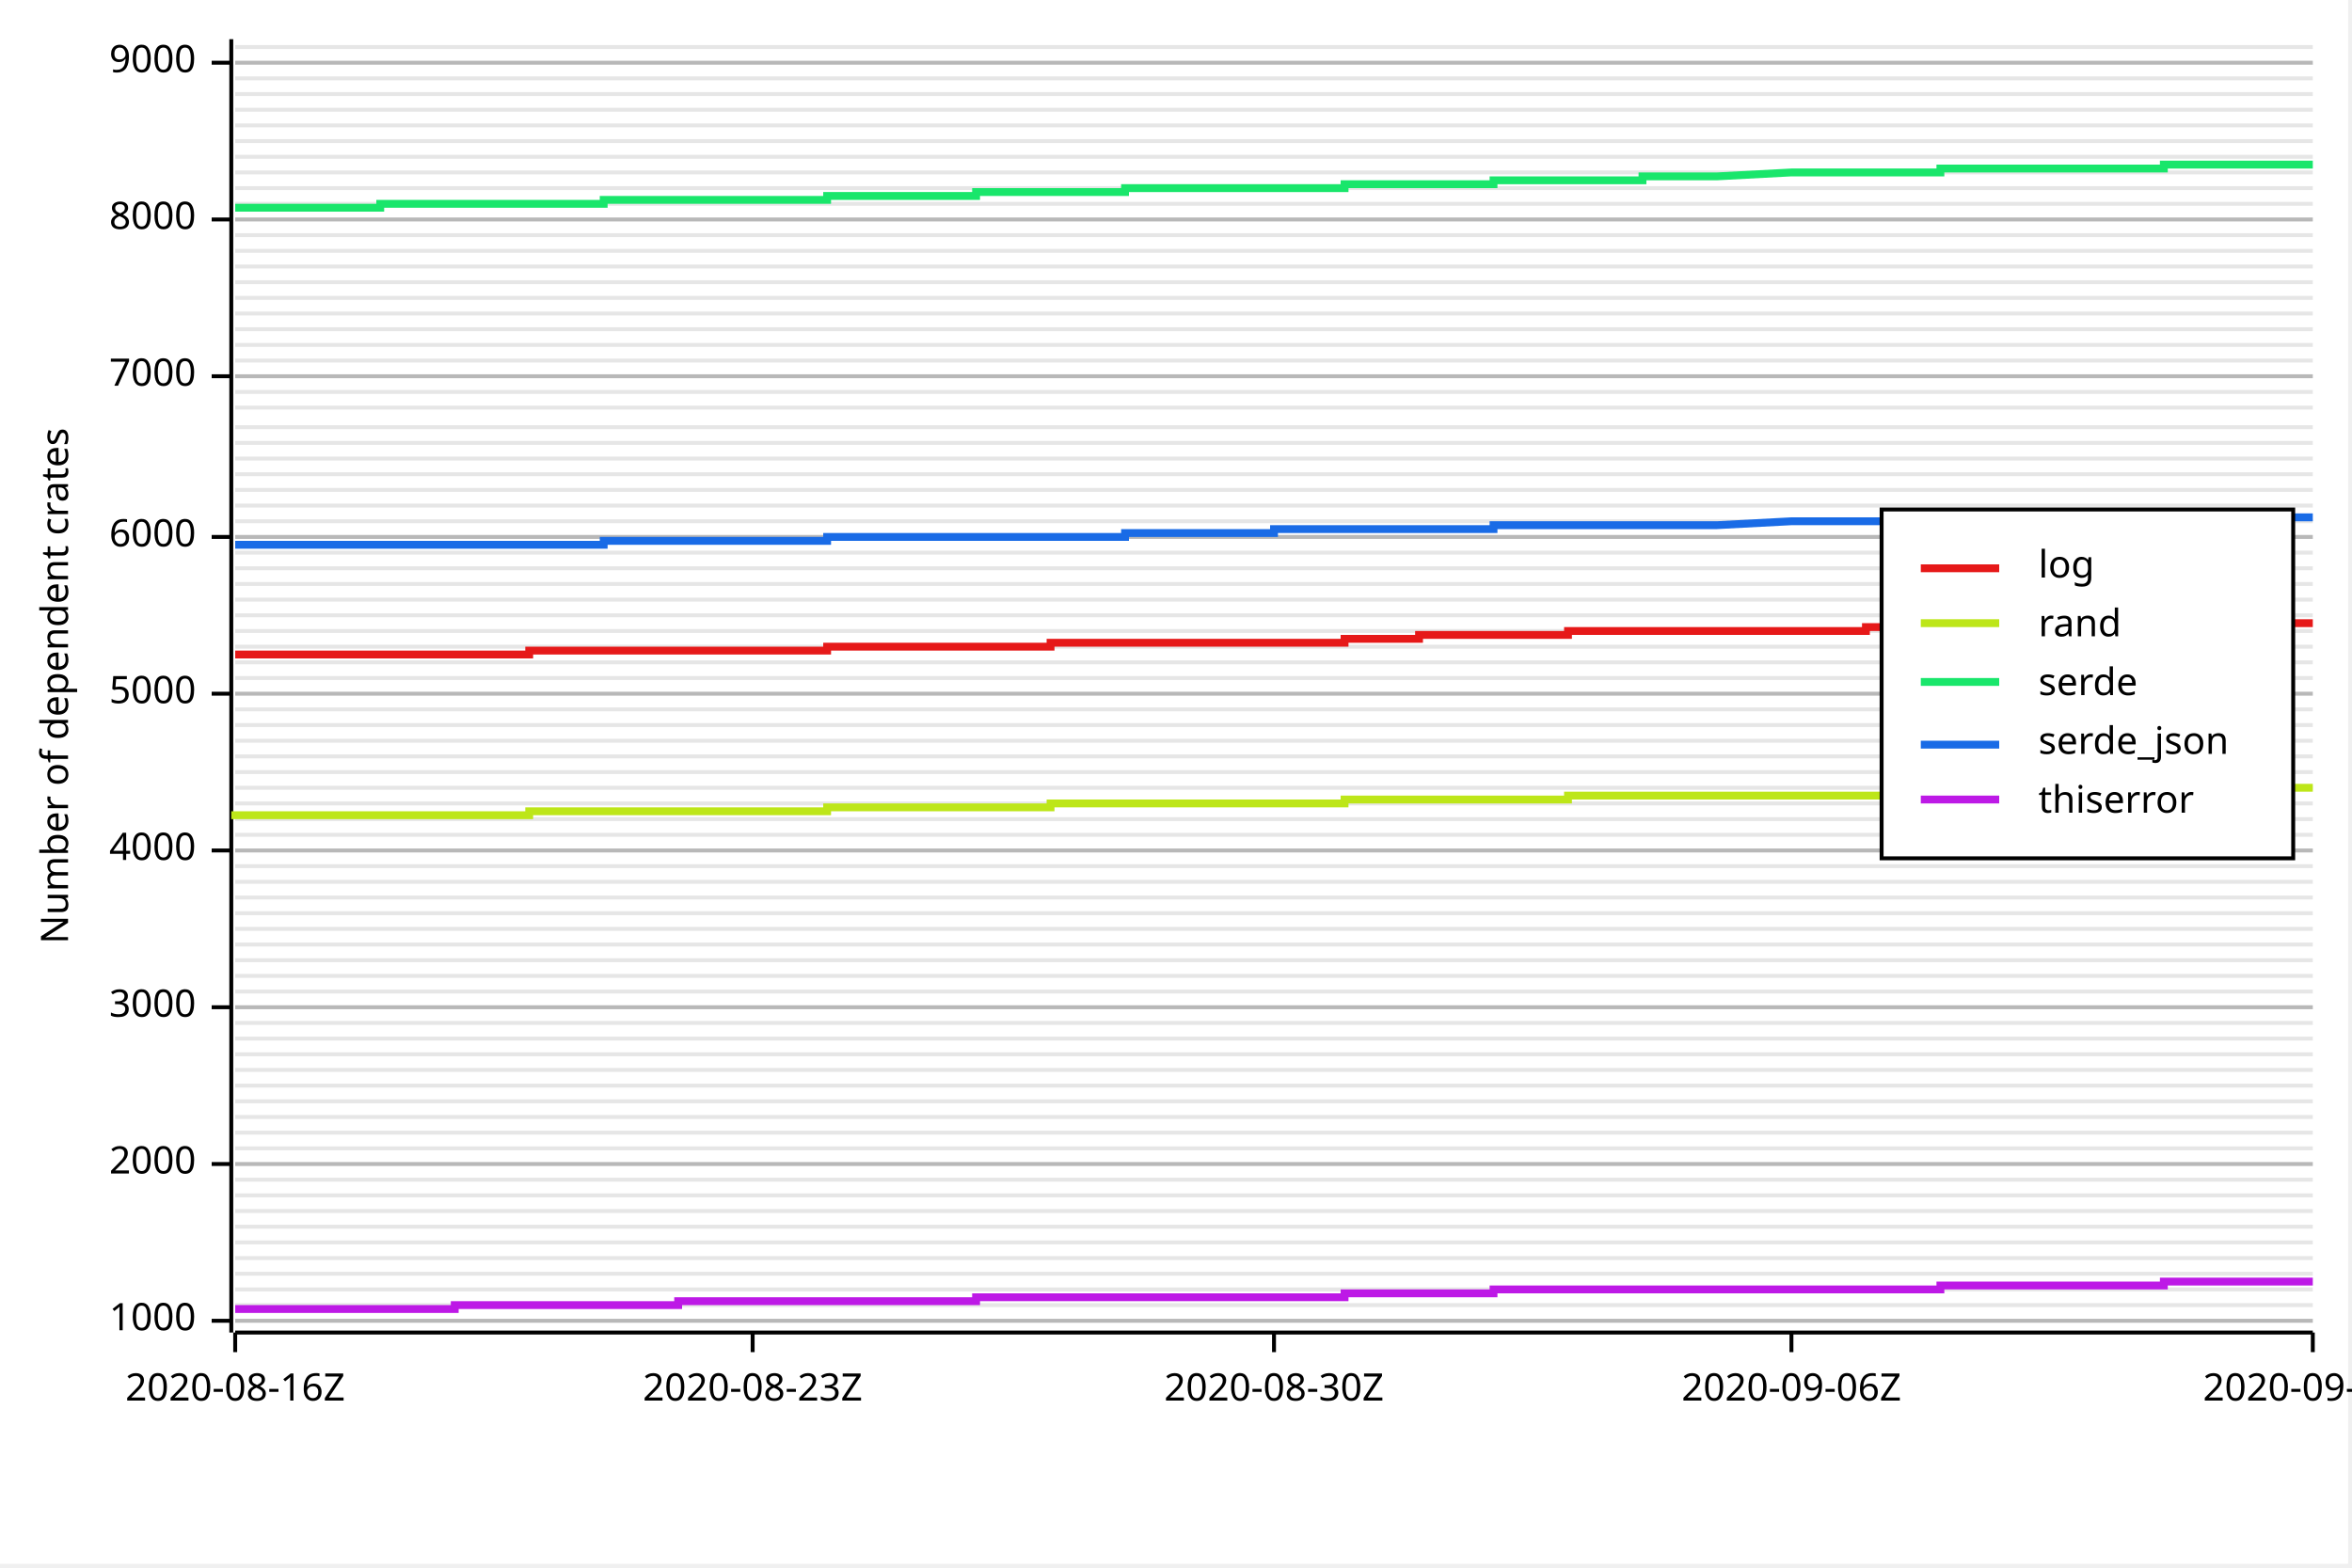
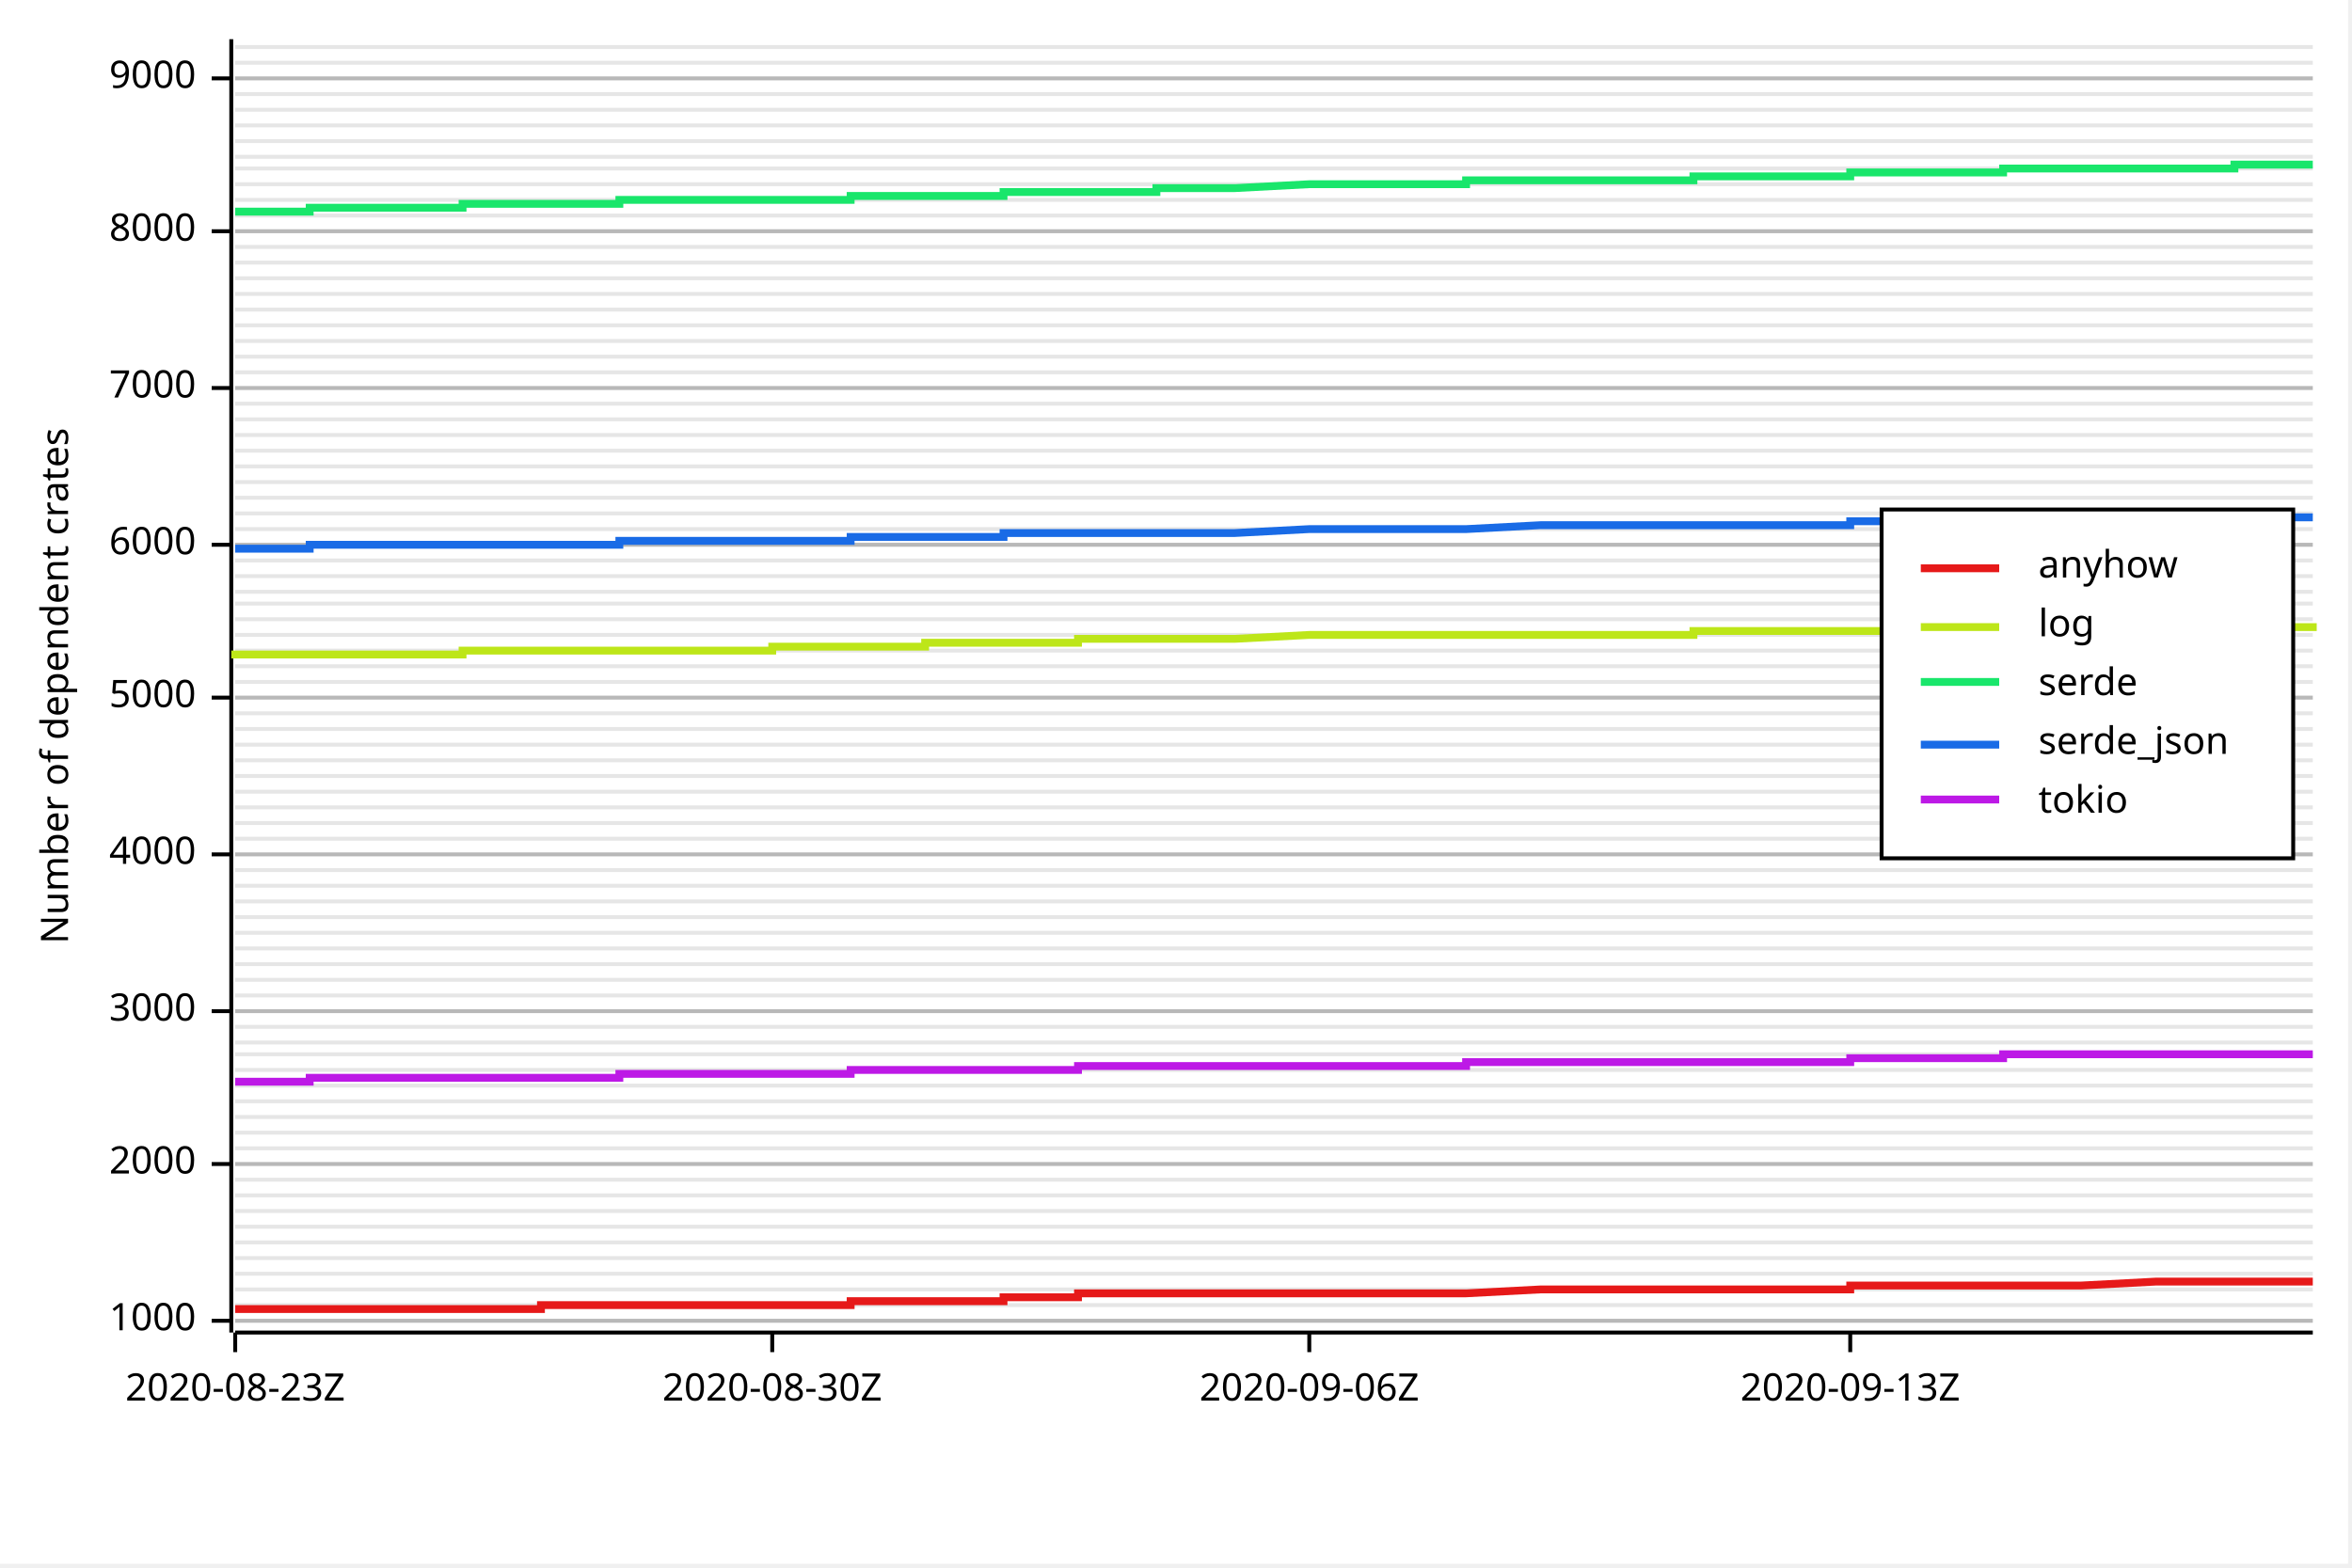
<svg xmlns="http://www.w3.org/2000/svg" width="600" height="400">
  <rect x="0" y="0" width="599" height="399" opacity="1" fill="#FFFFFF" stroke="none" />
  <line opacity="0.1" stroke="#000000" stroke-width="1" x1="60" y1="337" x2="590" y2="337" />
  <line opacity="0.1" stroke="#000000" stroke-width="1" x1="60" y1="333" x2="590" y2="333" />
  <line opacity="0.1" stroke="#000000" stroke-width="1" x1="60" y1="329" x2="590" y2="329" />
  <line opacity="0.1" stroke="#000000" stroke-width="1" x1="60" y1="325" x2="590" y2="325" />
  <line opacity="0.1" stroke="#000000" stroke-width="1" x1="60" y1="321" x2="590" y2="321" />
  <line opacity="0.1" stroke="#000000" stroke-width="1" x1="60" y1="317" x2="590" y2="317" />
  <line opacity="0.1" stroke="#000000" stroke-width="1" x1="60" y1="313" x2="590" y2="313" />
  <line opacity="0.1" stroke="#000000" stroke-width="1" x1="60" y1="309" x2="590" y2="309" />
  <line opacity="0.1" stroke="#000000" stroke-width="1" x1="60" y1="305" x2="590" y2="305" />
  <line opacity="0.1" stroke="#000000" stroke-width="1" x1="60" y1="301" x2="590" y2="301" />
  <line opacity="0.1" stroke="#000000" stroke-width="1" x1="60" y1="297" x2="590" y2="297" />
  <line opacity="0.1" stroke="#000000" stroke-width="1" x1="60" y1="293" x2="590" y2="293" />
  <line opacity="0.1" stroke="#000000" stroke-width="1" x1="60" y1="289" x2="590" y2="289" />
  <line opacity="0.1" stroke="#000000" stroke-width="1" x1="60" y1="285" x2="590" y2="285" />
  <line opacity="0.1" stroke="#000000" stroke-width="1" x1="60" y1="281" x2="590" y2="281" />
  <line opacity="0.1" stroke="#000000" stroke-width="1" x1="60" y1="277" x2="590" y2="277" />
  <line opacity="0.1" stroke="#000000" stroke-width="1" x1="60" y1="273" x2="590" y2="273" />
  <line opacity="0.1" stroke="#000000" stroke-width="1" x1="60" y1="269" x2="590" y2="269" />
-   <line opacity="0.1" stroke="#000000" stroke-width="1" x1="60" y1="265" x2="590" y2="265" />
-   <line opacity="0.1" stroke="#000000" stroke-width="1" x1="60" y1="261" x2="590" y2="261" />
-   <line opacity="0.1" stroke="#000000" stroke-width="1" x1="60" y1="257" x2="590" y2="257" />
-   <line opacity="0.1" stroke="#000000" stroke-width="1" x1="60" y1="253" x2="590" y2="253" />
-   <line opacity="0.1" stroke="#000000" stroke-width="1" x1="60" y1="249" x2="590" y2="249" />
-   <line opacity="0.1" stroke="#000000" stroke-width="1" x1="60" y1="245" x2="590" y2="245" />
-   <line opacity="0.1" stroke="#000000" stroke-width="1" x1="60" y1="241" x2="590" y2="241" />
-   <line opacity="0.1" stroke="#000000" stroke-width="1" x1="60" y1="237" x2="590" y2="237" />
-   <line opacity="0.1" stroke="#000000" stroke-width="1" x1="60" y1="233" x2="590" y2="233" />
-   <line opacity="0.1" stroke="#000000" stroke-width="1" x1="60" y1="229" x2="590" y2="229" />
-   <line opacity="0.1" stroke="#000000" stroke-width="1" x1="60" y1="225" x2="590" y2="225" />
-   <line opacity="0.1" stroke="#000000" stroke-width="1" x1="60" y1="221" x2="590" y2="221" />
-   <line opacity="0.1" stroke="#000000" stroke-width="1" x1="60" y1="217" x2="590" y2="217" />
-   <line opacity="0.1" stroke="#000000" stroke-width="1" x1="60" y1="213" x2="590" y2="213" />
-   <line opacity="0.1" stroke="#000000" stroke-width="1" x1="60" y1="209" x2="590" y2="209" />
-   <line opacity="0.1" stroke="#000000" stroke-width="1" x1="60" y1="205" x2="590" y2="205" />
-   <line opacity="0.1" stroke="#000000" stroke-width="1" x1="60" y1="201" x2="590" y2="201" />
-   <line opacity="0.1" stroke="#000000" stroke-width="1" x1="60" y1="197" x2="590" y2="197" />
-   <line opacity="0.1" stroke="#000000" stroke-width="1" x1="60" y1="193" x2="590" y2="193" />
-   <line opacity="0.1" stroke="#000000" stroke-width="1" x1="60" y1="189" x2="590" y2="189" />
-   <line opacity="0.1" stroke="#000000" stroke-width="1" x1="60" y1="185" x2="590" y2="185" />
-   <line opacity="0.1" stroke="#000000" stroke-width="1" x1="60" y1="181" x2="590" y2="181" />
-   <line opacity="0.1" stroke="#000000" stroke-width="1" x1="60" y1="177" x2="590" y2="177" />
-   <line opacity="0.1" stroke="#000000" stroke-width="1" x1="60" y1="173" x2="590" y2="173" />
-   <line opacity="0.1" stroke="#000000" stroke-width="1" x1="60" y1="169" x2="590" y2="169" />
-   <line opacity="0.1" stroke="#000000" stroke-width="1" x1="60" y1="165" x2="590" y2="165" />
-   <line opacity="0.1" stroke="#000000" stroke-width="1" x1="60" y1="161" x2="590" y2="161" />
-   <line opacity="0.1" stroke="#000000" stroke-width="1" x1="60" y1="157" x2="590" y2="157" />
-   <line opacity="0.1" stroke="#000000" stroke-width="1" x1="60" y1="153" x2="590" y2="153" />
-   <line opacity="0.1" stroke="#000000" stroke-width="1" x1="60" y1="149" x2="590" y2="149" />
-   <line opacity="0.1" stroke="#000000" stroke-width="1" x1="60" y1="145" x2="590" y2="145" />
-   <line opacity="0.1" stroke="#000000" stroke-width="1" x1="60" y1="141" x2="590" y2="141" />
-   <line opacity="0.1" stroke="#000000" stroke-width="1" x1="60" y1="137" x2="590" y2="137" />
-   <line opacity="0.1" stroke="#000000" stroke-width="1" x1="60" y1="133" x2="590" y2="133" />
-   <line opacity="0.1" stroke="#000000" stroke-width="1" x1="60" y1="129" x2="590" y2="129" />
-   <line opacity="0.1" stroke="#000000" stroke-width="1" x1="60" y1="125" x2="590" y2="125" />
-   <line opacity="0.1" stroke="#000000" stroke-width="1" x1="60" y1="121" x2="590" y2="121" />
-   <line opacity="0.1" stroke="#000000" stroke-width="1" x1="60" y1="117" x2="590" y2="117" />
-   <line opacity="0.1" stroke="#000000" stroke-width="1" x1="60" y1="113" x2="590" y2="113" />
-   <line opacity="0.1" stroke="#000000" stroke-width="1" x1="60" y1="109" x2="590" y2="109" />
-   <line opacity="0.1" stroke="#000000" stroke-width="1" x1="60" y1="104" x2="590" y2="104" />
-   <line opacity="0.1" stroke="#000000" stroke-width="1" x1="60" y1="100" x2="590" y2="100" />
-   <line opacity="0.1" stroke="#000000" stroke-width="1" x1="60" y1="96" x2="590" y2="96" />
-   <line opacity="0.1" stroke="#000000" stroke-width="1" x1="60" y1="92" x2="590" y2="92" />
-   <line opacity="0.1" stroke="#000000" stroke-width="1" x1="60" y1="88" x2="590" y2="88" />
-   <line opacity="0.1" stroke="#000000" stroke-width="1" x1="60" y1="84" x2="590" y2="84" />
-   <line opacity="0.1" stroke="#000000" stroke-width="1" x1="60" y1="80" x2="590" y2="80" />
-   <line opacity="0.1" stroke="#000000" stroke-width="1" x1="60" y1="76" x2="590" y2="76" />
-   <line opacity="0.1" stroke="#000000" stroke-width="1" x1="60" y1="72" x2="590" y2="72" />
-   <line opacity="0.1" stroke="#000000" stroke-width="1" x1="60" y1="68" x2="590" y2="68" />
-   <line opacity="0.1" stroke="#000000" stroke-width="1" x1="60" y1="64" x2="590" y2="64" />
-   <line opacity="0.1" stroke="#000000" stroke-width="1" x1="60" y1="60" x2="590" y2="60" />
-   <line opacity="0.1" stroke="#000000" stroke-width="1" x1="60" y1="56" x2="590" y2="56" />
-   <line opacity="0.1" stroke="#000000" stroke-width="1" x1="60" y1="52" x2="590" y2="52" />
-   <line opacity="0.1" stroke="#000000" stroke-width="1" x1="60" y1="48" x2="590" y2="48" />
-   <line opacity="0.1" stroke="#000000" stroke-width="1" x1="60" y1="44" x2="590" y2="44" />
+   <line opacity="0.1" stroke="#000000" stroke-width="1" x1="60" y1="266" x2="590" y2="266" />
+   <line opacity="0.1" stroke="#000000" stroke-width="1" x1="60" y1="262" x2="590" y2="262" />
+   <line opacity="0.1" stroke="#000000" stroke-width="1" x1="60" y1="258" x2="590" y2="258" />
+   <line opacity="0.1" stroke="#000000" stroke-width="1" x1="60" y1="254" x2="590" y2="254" />
+   <line opacity="0.1" stroke="#000000" stroke-width="1" x1="60" y1="250" x2="590" y2="250" />
+   <line opacity="0.1" stroke="#000000" stroke-width="1" x1="60" y1="246" x2="590" y2="246" />
+   <line opacity="0.1" stroke="#000000" stroke-width="1" x1="60" y1="242" x2="590" y2="242" />
+   <line opacity="0.1" stroke="#000000" stroke-width="1" x1="60" y1="238" x2="590" y2="238" />
+   <line opacity="0.1" stroke="#000000" stroke-width="1" x1="60" y1="234" x2="590" y2="234" />
+   <line opacity="0.1" stroke="#000000" stroke-width="1" x1="60" y1="230" x2="590" y2="230" />
+   <line opacity="0.1" stroke="#000000" stroke-width="1" x1="60" y1="226" x2="590" y2="226" />
+   <line opacity="0.1" stroke="#000000" stroke-width="1" x1="60" y1="222" x2="590" y2="222" />
+   <line opacity="0.1" stroke="#000000" stroke-width="1" x1="60" y1="218" x2="590" y2="218" />
+   <line opacity="0.1" stroke="#000000" stroke-width="1" x1="60" y1="214" x2="590" y2="214" />
+   <line opacity="0.1" stroke="#000000" stroke-width="1" x1="60" y1="210" x2="590" y2="210" />
+   <line opacity="0.1" stroke="#000000" stroke-width="1" x1="60" y1="206" x2="590" y2="206" />
+   <line opacity="0.1" stroke="#000000" stroke-width="1" x1="60" y1="202" x2="590" y2="202" />
+   <line opacity="0.1" stroke="#000000" stroke-width="1" x1="60" y1="198" x2="590" y2="198" />
+   <line opacity="0.1" stroke="#000000" stroke-width="1" x1="60" y1="194" x2="590" y2="194" />
+   <line opacity="0.1" stroke="#000000" stroke-width="1" x1="60" y1="190" x2="590" y2="190" />
+   <line opacity="0.1" stroke="#000000" stroke-width="1" x1="60" y1="186" x2="590" y2="186" />
+   <line opacity="0.1" stroke="#000000" stroke-width="1" x1="60" y1="182" x2="590" y2="182" />
+   <line opacity="0.1" stroke="#000000" stroke-width="1" x1="60" y1="178" x2="590" y2="178" />
+   <line opacity="0.1" stroke="#000000" stroke-width="1" x1="60" y1="174" x2="590" y2="174" />
+   <line opacity="0.1" stroke="#000000" stroke-width="1" x1="60" y1="170" x2="590" y2="170" />
+   <line opacity="0.1" stroke="#000000" stroke-width="1" x1="60" y1="166" x2="590" y2="166" />
+   <line opacity="0.1" stroke="#000000" stroke-width="1" x1="60" y1="162" x2="590" y2="162" />
+   <line opacity="0.1" stroke="#000000" stroke-width="1" x1="60" y1="158" x2="590" y2="158" />
+   <line opacity="0.1" stroke="#000000" stroke-width="1" x1="60" y1="154" x2="590" y2="154" />
+   <line opacity="0.1" stroke="#000000" stroke-width="1" x1="60" y1="151" x2="590" y2="151" />
+   <line opacity="0.1" stroke="#000000" stroke-width="1" x1="60" y1="147" x2="590" y2="147" />
+   <line opacity="0.1" stroke="#000000" stroke-width="1" x1="60" y1="143" x2="590" y2="143" />
+   <line opacity="0.1" stroke="#000000" stroke-width="1" x1="60" y1="139" x2="590" y2="139" />
+   <line opacity="0.1" stroke="#000000" stroke-width="1" x1="60" y1="135" x2="590" y2="135" />
+   <line opacity="0.1" stroke="#000000" stroke-width="1" x1="60" y1="131" x2="590" y2="131" />
+   <line opacity="0.1" stroke="#000000" stroke-width="1" x1="60" y1="127" x2="590" y2="127" />
+   <line opacity="0.1" stroke="#000000" stroke-width="1" x1="60" y1="123" x2="590" y2="123" />
+   <line opacity="0.1" stroke="#000000" stroke-width="1" x1="60" y1="119" x2="590" y2="119" />
+   <line opacity="0.1" stroke="#000000" stroke-width="1" x1="60" y1="115" x2="590" y2="115" />
+   <line opacity="0.1" stroke="#000000" stroke-width="1" x1="60" y1="111" x2="590" y2="111" />
+   <line opacity="0.1" stroke="#000000" stroke-width="1" x1="60" y1="107" x2="590" y2="107" />
+   <line opacity="0.1" stroke="#000000" stroke-width="1" x1="60" y1="103" x2="590" y2="103" />
+   <line opacity="0.1" stroke="#000000" stroke-width="1" x1="60" y1="99" x2="590" y2="99" />
+   <line opacity="0.1" stroke="#000000" stroke-width="1" x1="60" y1="95" x2="590" y2="95" />
+   <line opacity="0.1" stroke="#000000" stroke-width="1" x1="60" y1="91" x2="590" y2="91" />
+   <line opacity="0.1" stroke="#000000" stroke-width="1" x1="60" y1="87" x2="590" y2="87" />
+   <line opacity="0.1" stroke="#000000" stroke-width="1" x1="60" y1="83" x2="590" y2="83" />
+   <line opacity="0.1" stroke="#000000" stroke-width="1" x1="60" y1="79" x2="590" y2="79" />
+   <line opacity="0.1" stroke="#000000" stroke-width="1" x1="60" y1="75" x2="590" y2="75" />
+   <line opacity="0.1" stroke="#000000" stroke-width="1" x1="60" y1="71" x2="590" y2="71" />
+   <line opacity="0.1" stroke="#000000" stroke-width="1" x1="60" y1="67" x2="590" y2="67" />
+   <line opacity="0.1" stroke="#000000" stroke-width="1" x1="60" y1="63" x2="590" y2="63" />
+   <line opacity="0.1" stroke="#000000" stroke-width="1" x1="60" y1="59" x2="590" y2="59" />
+   <line opacity="0.1" stroke="#000000" stroke-width="1" x1="60" y1="55" x2="590" y2="55" />
+   <line opacity="0.1" stroke="#000000" stroke-width="1" x1="60" y1="51" x2="590" y2="51" />
+   <line opacity="0.1" stroke="#000000" stroke-width="1" x1="60" y1="47" x2="590" y2="47" />
+   <line opacity="0.1" stroke="#000000" stroke-width="1" x1="60" y1="43" x2="590" y2="43" />
  <line opacity="0.1" stroke="#000000" stroke-width="1" x1="60" y1="40" x2="590" y2="40" />
  <line opacity="0.1" stroke="#000000" stroke-width="1" x1="60" y1="36" x2="590" y2="36" />
  <line opacity="0.1" stroke="#000000" stroke-width="1" x1="60" y1="32" x2="590" y2="32" />
  <line opacity="0.1" stroke="#000000" stroke-width="1" x1="60" y1="28" x2="590" y2="28" />
  <line opacity="0.1" stroke="#000000" stroke-width="1" x1="60" y1="24" x2="590" y2="24" />
  <line opacity="0.1" stroke="#000000" stroke-width="1" x1="60" y1="20" x2="590" y2="20" />
  <line opacity="0.1" stroke="#000000" stroke-width="1" x1="60" y1="16" x2="590" y2="16" />
  <line opacity="0.1" stroke="#000000" stroke-width="1" x1="60" y1="12" x2="590" y2="12" />
  <text x="10" y="175" dy="0.76em" text-anchor="middle" font-family="sans-serif" font-size="9.677" opacity="1" fill="#000000" transform="rotate(270, 10, 175)">
Number of dependent crates
</text>
  <line opacity="0.2" stroke="#000000" stroke-width="1" x1="60" y1="337" x2="590" y2="337" />
  <line opacity="0.2" stroke="#000000" stroke-width="1" x1="60" y1="297" x2="590" y2="297" />
-   <line opacity="0.2" stroke="#000000" stroke-width="1" x1="60" y1="257" x2="590" y2="257" />
-   <line opacity="0.2" stroke="#000000" stroke-width="1" x1="60" y1="217" x2="590" y2="217" />
-   <line opacity="0.2" stroke="#000000" stroke-width="1" x1="60" y1="177" x2="590" y2="177" />
-   <line opacity="0.2" stroke="#000000" stroke-width="1" x1="60" y1="137" x2="590" y2="137" />
-   <line opacity="0.2" stroke="#000000" stroke-width="1" x1="60" y1="96" x2="590" y2="96" />
-   <line opacity="0.2" stroke="#000000" stroke-width="1" x1="60" y1="56" x2="590" y2="56" />
-   <line opacity="0.2" stroke="#000000" stroke-width="1" x1="60" y1="16" x2="590" y2="16" />
+   <line opacity="0.2" stroke="#000000" stroke-width="1" x1="60" y1="258" x2="590" y2="258" />
+   <line opacity="0.2" stroke="#000000" stroke-width="1" x1="60" y1="218" x2="590" y2="218" />
+   <line opacity="0.2" stroke="#000000" stroke-width="1" x1="60" y1="178" x2="590" y2="178" />
+   <line opacity="0.2" stroke="#000000" stroke-width="1" x1="60" y1="139" x2="590" y2="139" />
+   <line opacity="0.2" stroke="#000000" stroke-width="1" x1="60" y1="99" x2="590" y2="99" />
+   <line opacity="0.2" stroke="#000000" stroke-width="1" x1="60" y1="59" x2="590" y2="59" />
+   <line opacity="0.2" stroke="#000000" stroke-width="1" x1="60" y1="20" x2="590" y2="20" />
  <polyline fill="none" opacity="1" stroke="#000000" stroke-width="1" points="59,10 59,340 " />
  <text x="50" y="337" dy="0.5ex" text-anchor="end" font-family="sans-serif" font-size="9.677" opacity="1" fill="#000000">
1000
</text>
  <polyline fill="none" opacity="1" stroke="#000000" stroke-width="1" points="54,337 59,337 " />
  <text x="50" y="297" dy="0.5ex" text-anchor="end" font-family="sans-serif" font-size="9.677" opacity="1" fill="#000000">
2000
</text>
  <polyline fill="none" opacity="1" stroke="#000000" stroke-width="1" points="54,297 59,297 " />
-   <text x="50" y="257" dy="0.5ex" text-anchor="end" font-family="sans-serif" font-size="9.677" opacity="1" fill="#000000">
+   <text x="50" y="258" dy="0.5ex" text-anchor="end" font-family="sans-serif" font-size="9.677" opacity="1" fill="#000000">
3000
</text>
-   <polyline fill="none" opacity="1" stroke="#000000" stroke-width="1" points="54,257 59,257 " />
-   <text x="50" y="217" dy="0.5ex" text-anchor="end" font-family="sans-serif" font-size="9.677" opacity="1" fill="#000000">
+   <polyline fill="none" opacity="1" stroke="#000000" stroke-width="1" points="54,258 59,258 " />
+   <text x="50" y="218" dy="0.5ex" text-anchor="end" font-family="sans-serif" font-size="9.677" opacity="1" fill="#000000">
4000
</text>
-   <polyline fill="none" opacity="1" stroke="#000000" stroke-width="1" points="54,217 59,217 " />
-   <text x="50" y="177" dy="0.5ex" text-anchor="end" font-family="sans-serif" font-size="9.677" opacity="1" fill="#000000">
+   <polyline fill="none" opacity="1" stroke="#000000" stroke-width="1" points="54,218 59,218 " />
+   <text x="50" y="178" dy="0.5ex" text-anchor="end" font-family="sans-serif" font-size="9.677" opacity="1" fill="#000000">
5000
</text>
-   <polyline fill="none" opacity="1" stroke="#000000" stroke-width="1" points="54,177 59,177 " />
-   <text x="50" y="137" dy="0.5ex" text-anchor="end" font-family="sans-serif" font-size="9.677" opacity="1" fill="#000000">
+   <polyline fill="none" opacity="1" stroke="#000000" stroke-width="1" points="54,178 59,178 " />
+   <text x="50" y="139" dy="0.5ex" text-anchor="end" font-family="sans-serif" font-size="9.677" opacity="1" fill="#000000">
6000
</text>
-   <polyline fill="none" opacity="1" stroke="#000000" stroke-width="1" points="54,137 59,137 " />
-   <text x="50" y="96" dy="0.5ex" text-anchor="end" font-family="sans-serif" font-size="9.677" opacity="1" fill="#000000">
+   <polyline fill="none" opacity="1" stroke="#000000" stroke-width="1" points="54,139 59,139 " />
+   <text x="50" y="99" dy="0.5ex" text-anchor="end" font-family="sans-serif" font-size="9.677" opacity="1" fill="#000000">
7000
</text>
-   <polyline fill="none" opacity="1" stroke="#000000" stroke-width="1" points="54,96 59,96 " />
-   <text x="50" y="56" dy="0.5ex" text-anchor="end" font-family="sans-serif" font-size="9.677" opacity="1" fill="#000000">
+   <polyline fill="none" opacity="1" stroke="#000000" stroke-width="1" points="54,99 59,99 " />
+   <text x="50" y="59" dy="0.5ex" text-anchor="end" font-family="sans-serif" font-size="9.677" opacity="1" fill="#000000">
8000
</text>
-   <polyline fill="none" opacity="1" stroke="#000000" stroke-width="1" points="54,56 59,56 " />
-   <text x="50" y="16" dy="0.5ex" text-anchor="end" font-family="sans-serif" font-size="9.677" opacity="1" fill="#000000">
+   <polyline fill="none" opacity="1" stroke="#000000" stroke-width="1" points="54,59 59,59 " />
+   <text x="50" y="20" dy="0.5ex" text-anchor="end" font-family="sans-serif" font-size="9.677" opacity="1" fill="#000000">
9000
</text>
-   <polyline fill="none" opacity="1" stroke="#000000" stroke-width="1" points="54,16 59,16 " />
+   <polyline fill="none" opacity="1" stroke="#000000" stroke-width="1" points="54,20 59,20 " />
  <polyline fill="none" opacity="1" stroke="#000000" stroke-width="1" points="60,340 590,340 " />
  <text x="60" y="350" dy="0.76em" text-anchor="middle" font-family="sans-serif" font-size="9.677" opacity="1" fill="#000000">
- 2020-08-16Z
+ 2020-08-23Z
</text>
  <polyline fill="none" opacity="1" stroke="#000000" stroke-width="1" points="60,340 60,345 " />
-   <text x="192" y="350" dy="0.76em" text-anchor="middle" font-family="sans-serif" font-size="9.677" opacity="1" fill="#000000">
- 2020-08-23Z
- </text>
-   <polyline fill="none" opacity="1" stroke="#000000" stroke-width="1" points="192,340 192,345 " />
-   <text x="325" y="350" dy="0.76em" text-anchor="middle" font-family="sans-serif" font-size="9.677" opacity="1" fill="#000000">
+   <text x="197" y="350" dy="0.76em" text-anchor="middle" font-family="sans-serif" font-size="9.677" opacity="1" fill="#000000">
2020-08-30Z
</text>
-   <polyline fill="none" opacity="1" stroke="#000000" stroke-width="1" points="325,340 325,345 " />
-   <text x="457" y="350" dy="0.76em" text-anchor="middle" font-family="sans-serif" font-size="9.677" opacity="1" fill="#000000">
+   <polyline fill="none" opacity="1" stroke="#000000" stroke-width="1" points="197,340 197,345 " />
+   <text x="334" y="350" dy="0.76em" text-anchor="middle" font-family="sans-serif" font-size="9.677" opacity="1" fill="#000000">
2020-09-06Z
</text>
-   <polyline fill="none" opacity="1" stroke="#000000" stroke-width="1" points="457,340 457,345 " />
-   <text x="590" y="350" dy="0.76em" text-anchor="middle" font-family="sans-serif" font-size="9.677" opacity="1" fill="#000000">
+   <polyline fill="none" opacity="1" stroke="#000000" stroke-width="1" points="334,340 334,345 " />
+   <text x="472" y="350" dy="0.76em" text-anchor="middle" font-family="sans-serif" font-size="9.677" opacity="1" fill="#000000">
2020-09-13Z
</text>
-   <polyline fill="none" opacity="1" stroke="#000000" stroke-width="1" points="590,340 590,345 " />
-   <polyline fill="none" opacity="1" stroke="#E61919" stroke-width="2" points="60,167 60,167 78,167 78,167 97,167 97,167 116,167 116,167 135,167 135,166 154,166 154,166 173,166 173,166 192,166 192,166 211,166 211,165 230,165 230,165 249,165 249,165 268,165 268,164 287,164 287,164 306,164 306,164 325,164 325,164 343,164 343,163 362,163 362,162 381,162 381,162 400,162 400,161 419,161 419,161 438,161 438,161 457,161 476,161 476,160 495,160 495,160 514,160 533,160 533,160 552,160 552,160 571,160 571,159 590,159 " />
-   <polyline fill="none" opacity="1" stroke="#BDE619" stroke-width="2" points="60,209 60,208 78,208 78,208 97,208 97,208 116,208 116,208 135,208 135,207 154,207 154,207 173,207 192,207 192,207 211,207 211,206 230,206 230,206 249,206 249,206 268,206 268,205 287,205 287,205 306,205 306,205 325,205 325,205 343,205 343,204 362,204 362,204 381,204 381,204 400,204 400,203 419,203 419,203 438,203 438,203 457,203 476,203 476,203 495,203 495,202 514,202 533,202 533,202 552,202 552,202 571,202 571,201 590,201 " />
-   <polyline fill="none" opacity="1" stroke="#19E66B" stroke-width="2" points="60,53 60,53 78,53 78,53 97,53 97,52 116,52 116,52 135,52 135,52 154,52 154,51 173,51 173,51 192,51 192,51 211,51 211,50 230,50 230,50 249,50 249,49 268,49 268,49 287,49 287,48 306,48 306,48 325,48 325,48 343,48 343,47 362,47 362,47 381,47 381,46 400,46 400,46 419,46 419,45 438,45 438,45 457,44 476,44 476,44 495,44 495,43 514,43 533,43 533,43 552,43 552,42 571,42 571,42 590,42 " />
-   <polyline fill="none" opacity="1" stroke="#196BE6" stroke-width="2" points="60,139 60,139 78,139 78,139 97,139 97,139 116,139 116,139 135,139 135,139 154,139 154,138 173,138 173,138 192,138 192,138 211,138 211,137 230,137 230,137 249,137 249,137 268,137 268,137 287,137 287,136 306,136 306,136 325,136 325,135 343,135 343,135 362,135 362,135 381,135 381,134 400,134 400,134 419,134 419,134 438,134 438,134 457,133 476,133 476,133 495,133 495,133 514,132 533,132 533,132 552,132 552,132 571,132 571,132 590,132 " />
-   <polyline fill="none" opacity="1" stroke="#BD19E6" stroke-width="2" points="60,334 60,334 78,334 78,334 97,334 97,334 116,334 116,333 135,333 135,333 154,333 154,333 173,333 173,332 192,332 192,332 211,332 211,332 230,332 230,332 249,332 249,331 268,331 268,331 287,331 287,331 306,331 306,331 325,331 325,331 343,331 343,330 362,330 362,330 381,330 381,329 400,329 400,329 419,329 419,329 438,329 438,329 457,329 476,329 476,329 495,329 495,328 514,328 533,328 533,328 552,328 552,327 571,327 571,327 590,327 " />
+   <polyline fill="none" opacity="1" stroke="#000000" stroke-width="1" points="472,340 472,345 " />
+   <polyline fill="none" opacity="1" stroke="#E61919" stroke-width="2" points="60,334 60,334 79,334 79,334 99,334 99,334 118,334 118,334 138,334 138,333 158,333 158,333 177,333 177,333 197,333 197,333 217,333 217,332 236,332 236,332 256,332 256,331 275,331 275,330 295,330 295,330 315,330 315,330 334,330 354,330 354,330 374,330 374,330 393,329 413,329 413,329 432,329 432,329 452,329 452,329 472,329 472,328 491,328 491,328 511,328 511,328 531,328 531,328 550,327 550,327 570,327 570,327 590,327 590,327 " />
+   <polyline fill="none" opacity="1" stroke="#BDE619" stroke-width="2" points="60,168 60,167 79,167 79,167 99,167 99,167 118,167 118,166 138,166 138,166 158,166 158,166 177,166 177,166 197,166 197,165 217,165 217,165 236,165 236,164 256,164 256,164 275,164 275,163 295,163 295,163 315,163 315,163 334,162 354,162 354,162 374,162 374,162 393,162 413,162 413,162 432,162 432,161 452,161 452,161 472,161 472,161 491,161 491,161 511,161 511,161 531,161 531,160 550,160 550,160 570,160 570,160 590,160 590,159 " />
+   <polyline fill="none" opacity="1" stroke="#19E66B" stroke-width="2" points="60,54 60,54 79,54 79,53 99,53 99,53 118,53 118,52 138,52 138,52 158,52 158,51 177,51 177,51 197,51 197,51 217,51 217,50 236,50 236,50 256,50 256,49 275,49 275,49 295,49 295,48 315,48 315,48 334,47 354,47 354,47 374,47 374,46 393,46 413,46 413,46 432,46 432,45 452,45 452,45 472,45 472,44 491,44 491,44 511,44 511,43 531,43 531,43 550,43 550,43 570,43 570,42 590,42 590,42 " />
+   <polyline fill="none" opacity="1" stroke="#196BE6" stroke-width="2" points="60,140 60,140 79,140 79,139 99,139 99,139 118,139 118,139 138,139 138,139 158,139 158,138 177,138 177,138 197,138 197,138 217,138 217,137 236,137 236,137 256,137 256,136 275,136 275,136 295,136 295,136 315,136 315,136 334,135 354,135 354,135 374,135 374,135 393,134 413,134 413,134 432,134 432,134 452,134 452,134 472,134 472,133 491,133 491,133 511,133 511,132 531,132 531,132 550,132 550,132 570,132 570,132 590,132 590,132 " />
+   <polyline fill="none" opacity="1" stroke="#BD19E6" stroke-width="2" points="60,276 60,276 79,276 79,275 99,275 99,275 118,275 118,275 138,275 138,275 158,275 158,274 177,274 177,274 197,274 197,274 217,274 217,273 236,273 236,273 256,273 256,273 275,273 275,272 295,272 295,272 315,272 315,272 334,272 354,272 354,272 374,272 374,271 393,271 413,271 413,271 432,271 432,271 452,271 452,271 472,271 472,270 491,270 491,270 511,270 511,269 531,269 531,269 550,269 550,269 570,269 570,269 590,269 590,269 " />
  <rect x="480" y="130" width="105" height="89" opacity="1" fill="#FFFFFF" stroke="none" />
  <rect x="480" y="130" width="105" height="89" opacity="1" fill="none" stroke="#000000" />
  <text x="520" y="140" dy="0.76em" text-anchor="start" font-family="sans-serif" font-size="9.677" opacity="1" fill="#000000">
- log
+ anyhow
</text>
  <text x="520" y="155" dy="0.76em" text-anchor="start" font-family="sans-serif" font-size="9.677" opacity="1" fill="#000000">
- rand
+ log
</text>
  <text x="520" y="170" dy="0.76em" text-anchor="start" font-family="sans-serif" font-size="9.677" opacity="1" fill="#000000">
serde
</text>
  <text x="520" y="185" dy="0.76em" text-anchor="start" font-family="sans-serif" font-size="9.677" opacity="1" fill="#000000">
serde_json
</text>
  <text x="520" y="200" dy="0.76em" text-anchor="start" font-family="sans-serif" font-size="9.677" opacity="1" fill="#000000">
- thiserror
+ tokio
</text>
  <polyline fill="none" opacity="1" stroke="#E61919" stroke-width="2" points="490,145 510,145 " />
-   <polyline fill="none" opacity="1" stroke="#BDE619" stroke-width="2" points="490,159 510,159 " />
+   <polyline fill="none" opacity="1" stroke="#BDE619" stroke-width="2" points="490,160 510,160 " />
  <polyline fill="none" opacity="1" stroke="#19E66B" stroke-width="2" points="490,174 510,174 " />
  <polyline fill="none" opacity="1" stroke="#196BE6" stroke-width="2" points="490,190 510,190 " />
  <polyline fill="none" opacity="1" stroke="#BD19E6" stroke-width="2" points="490,204 510,204 " />
</svg>
